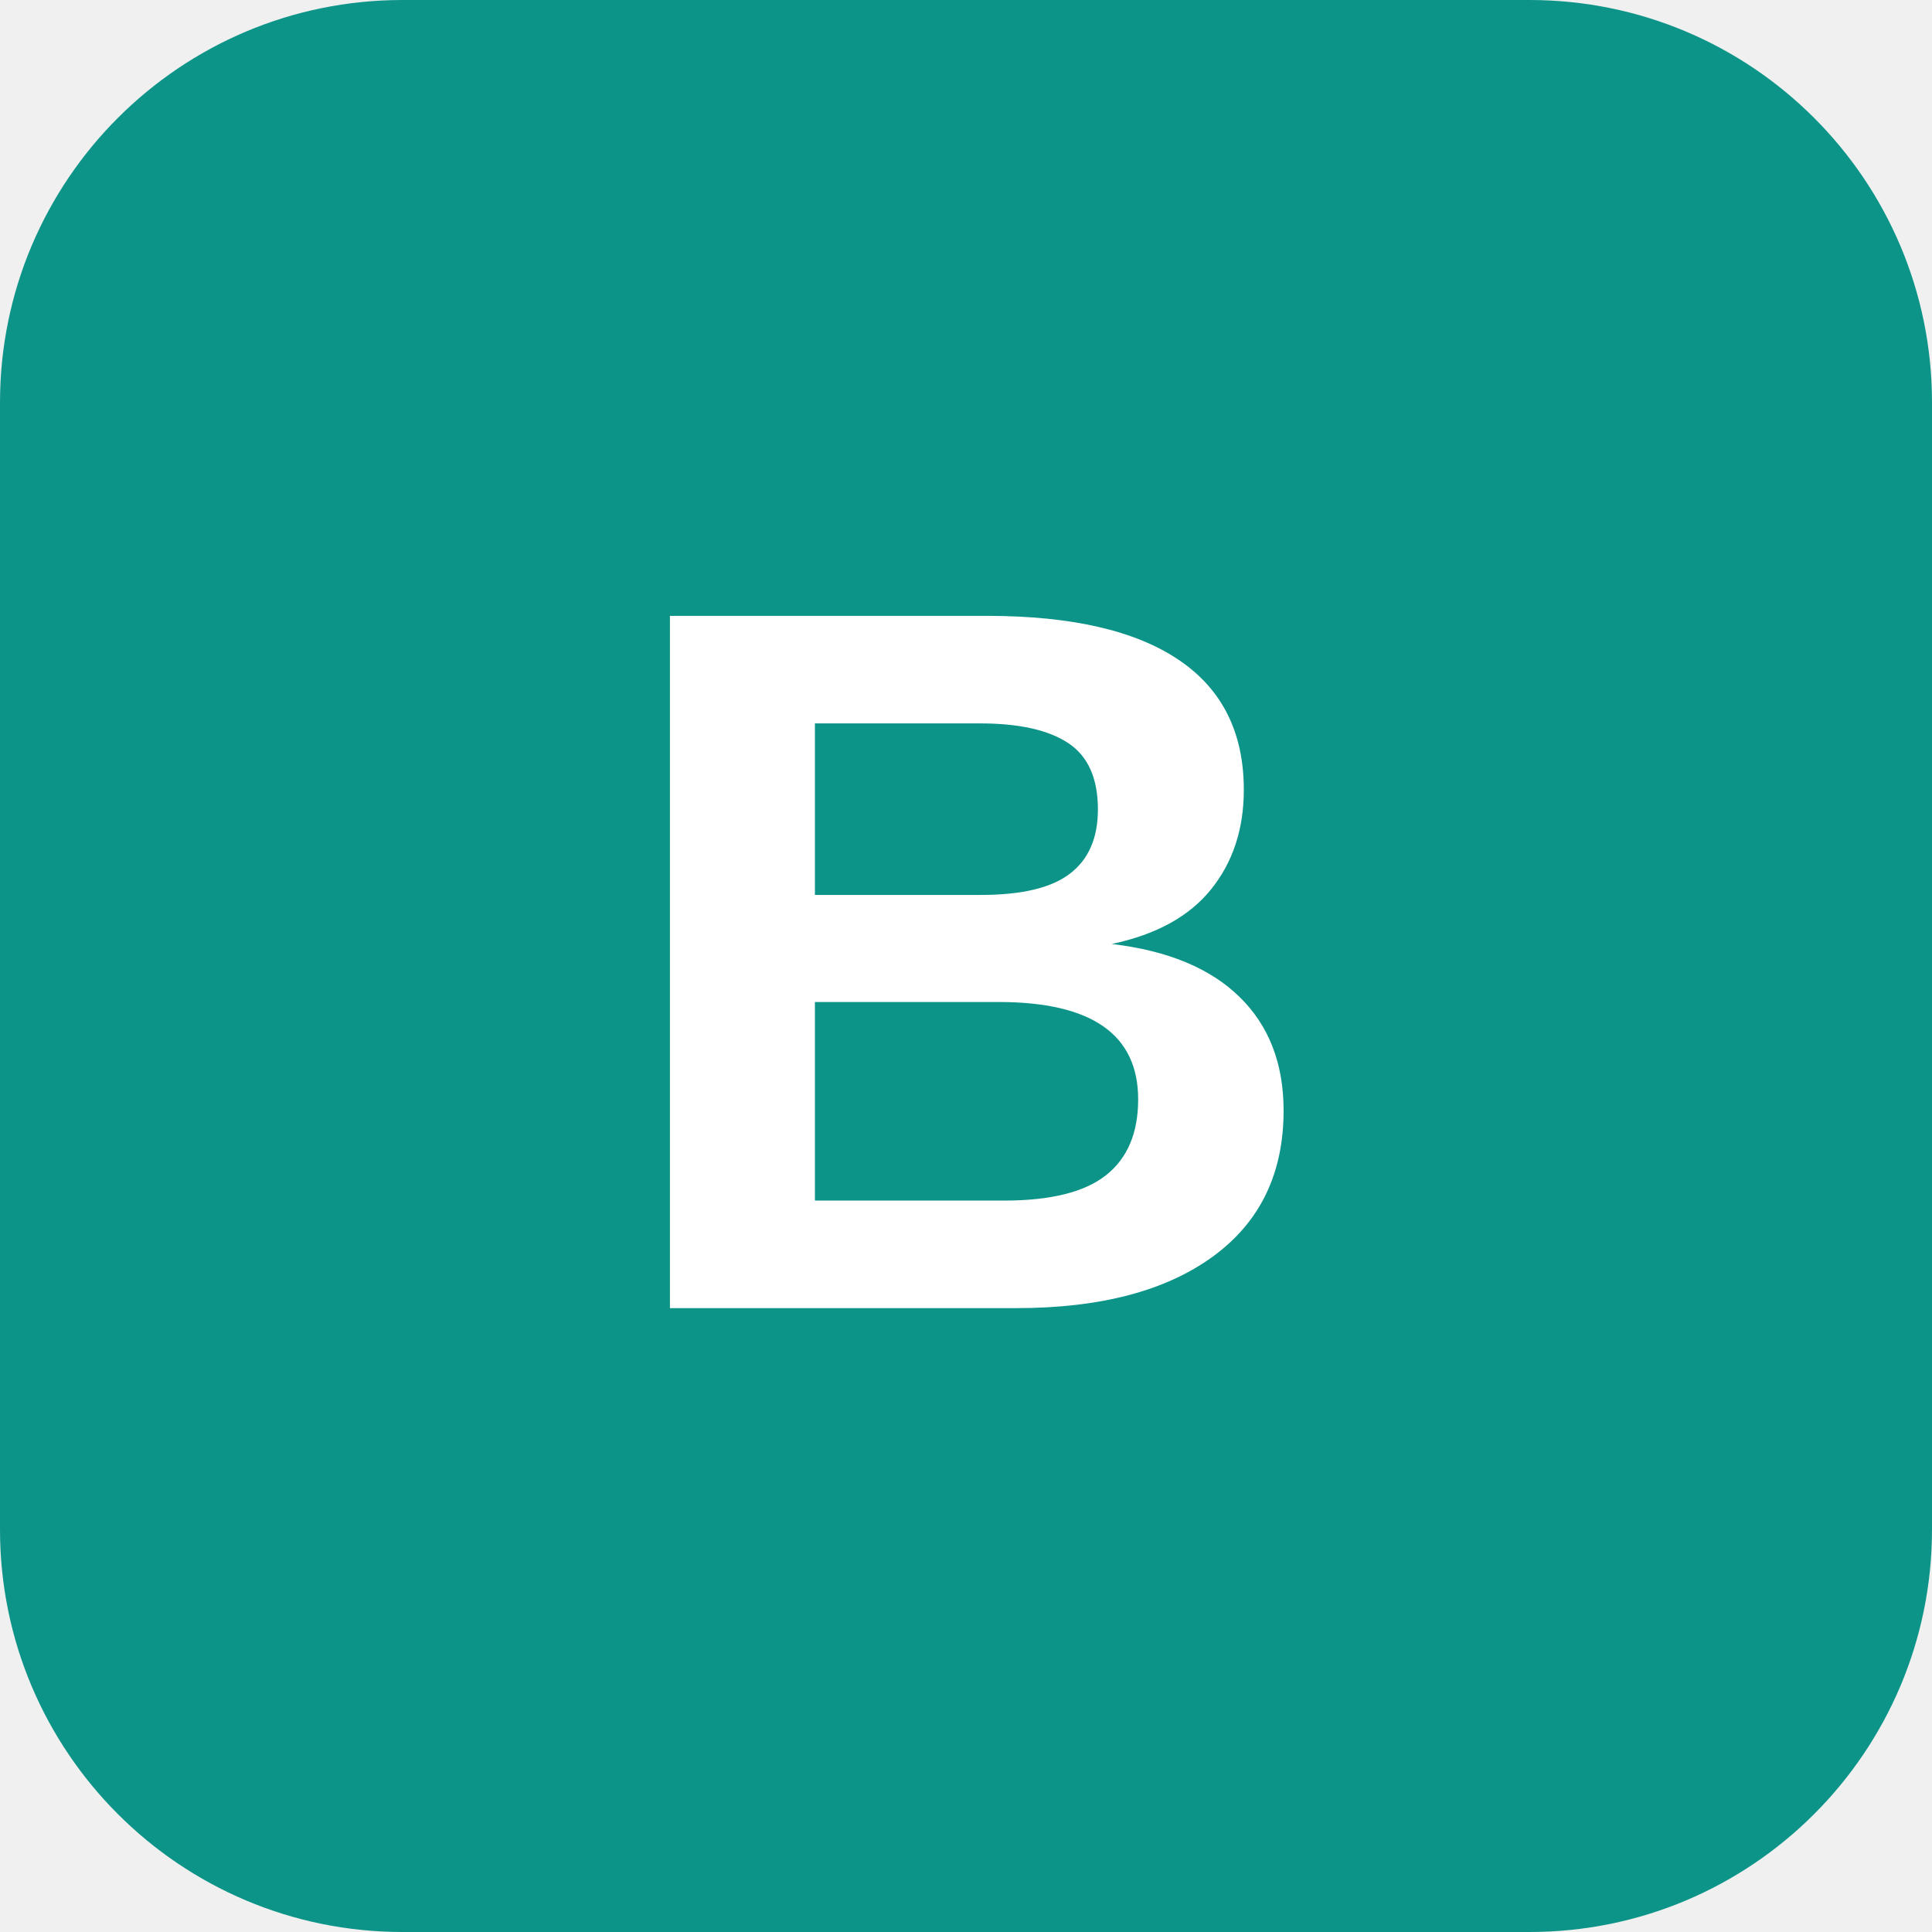
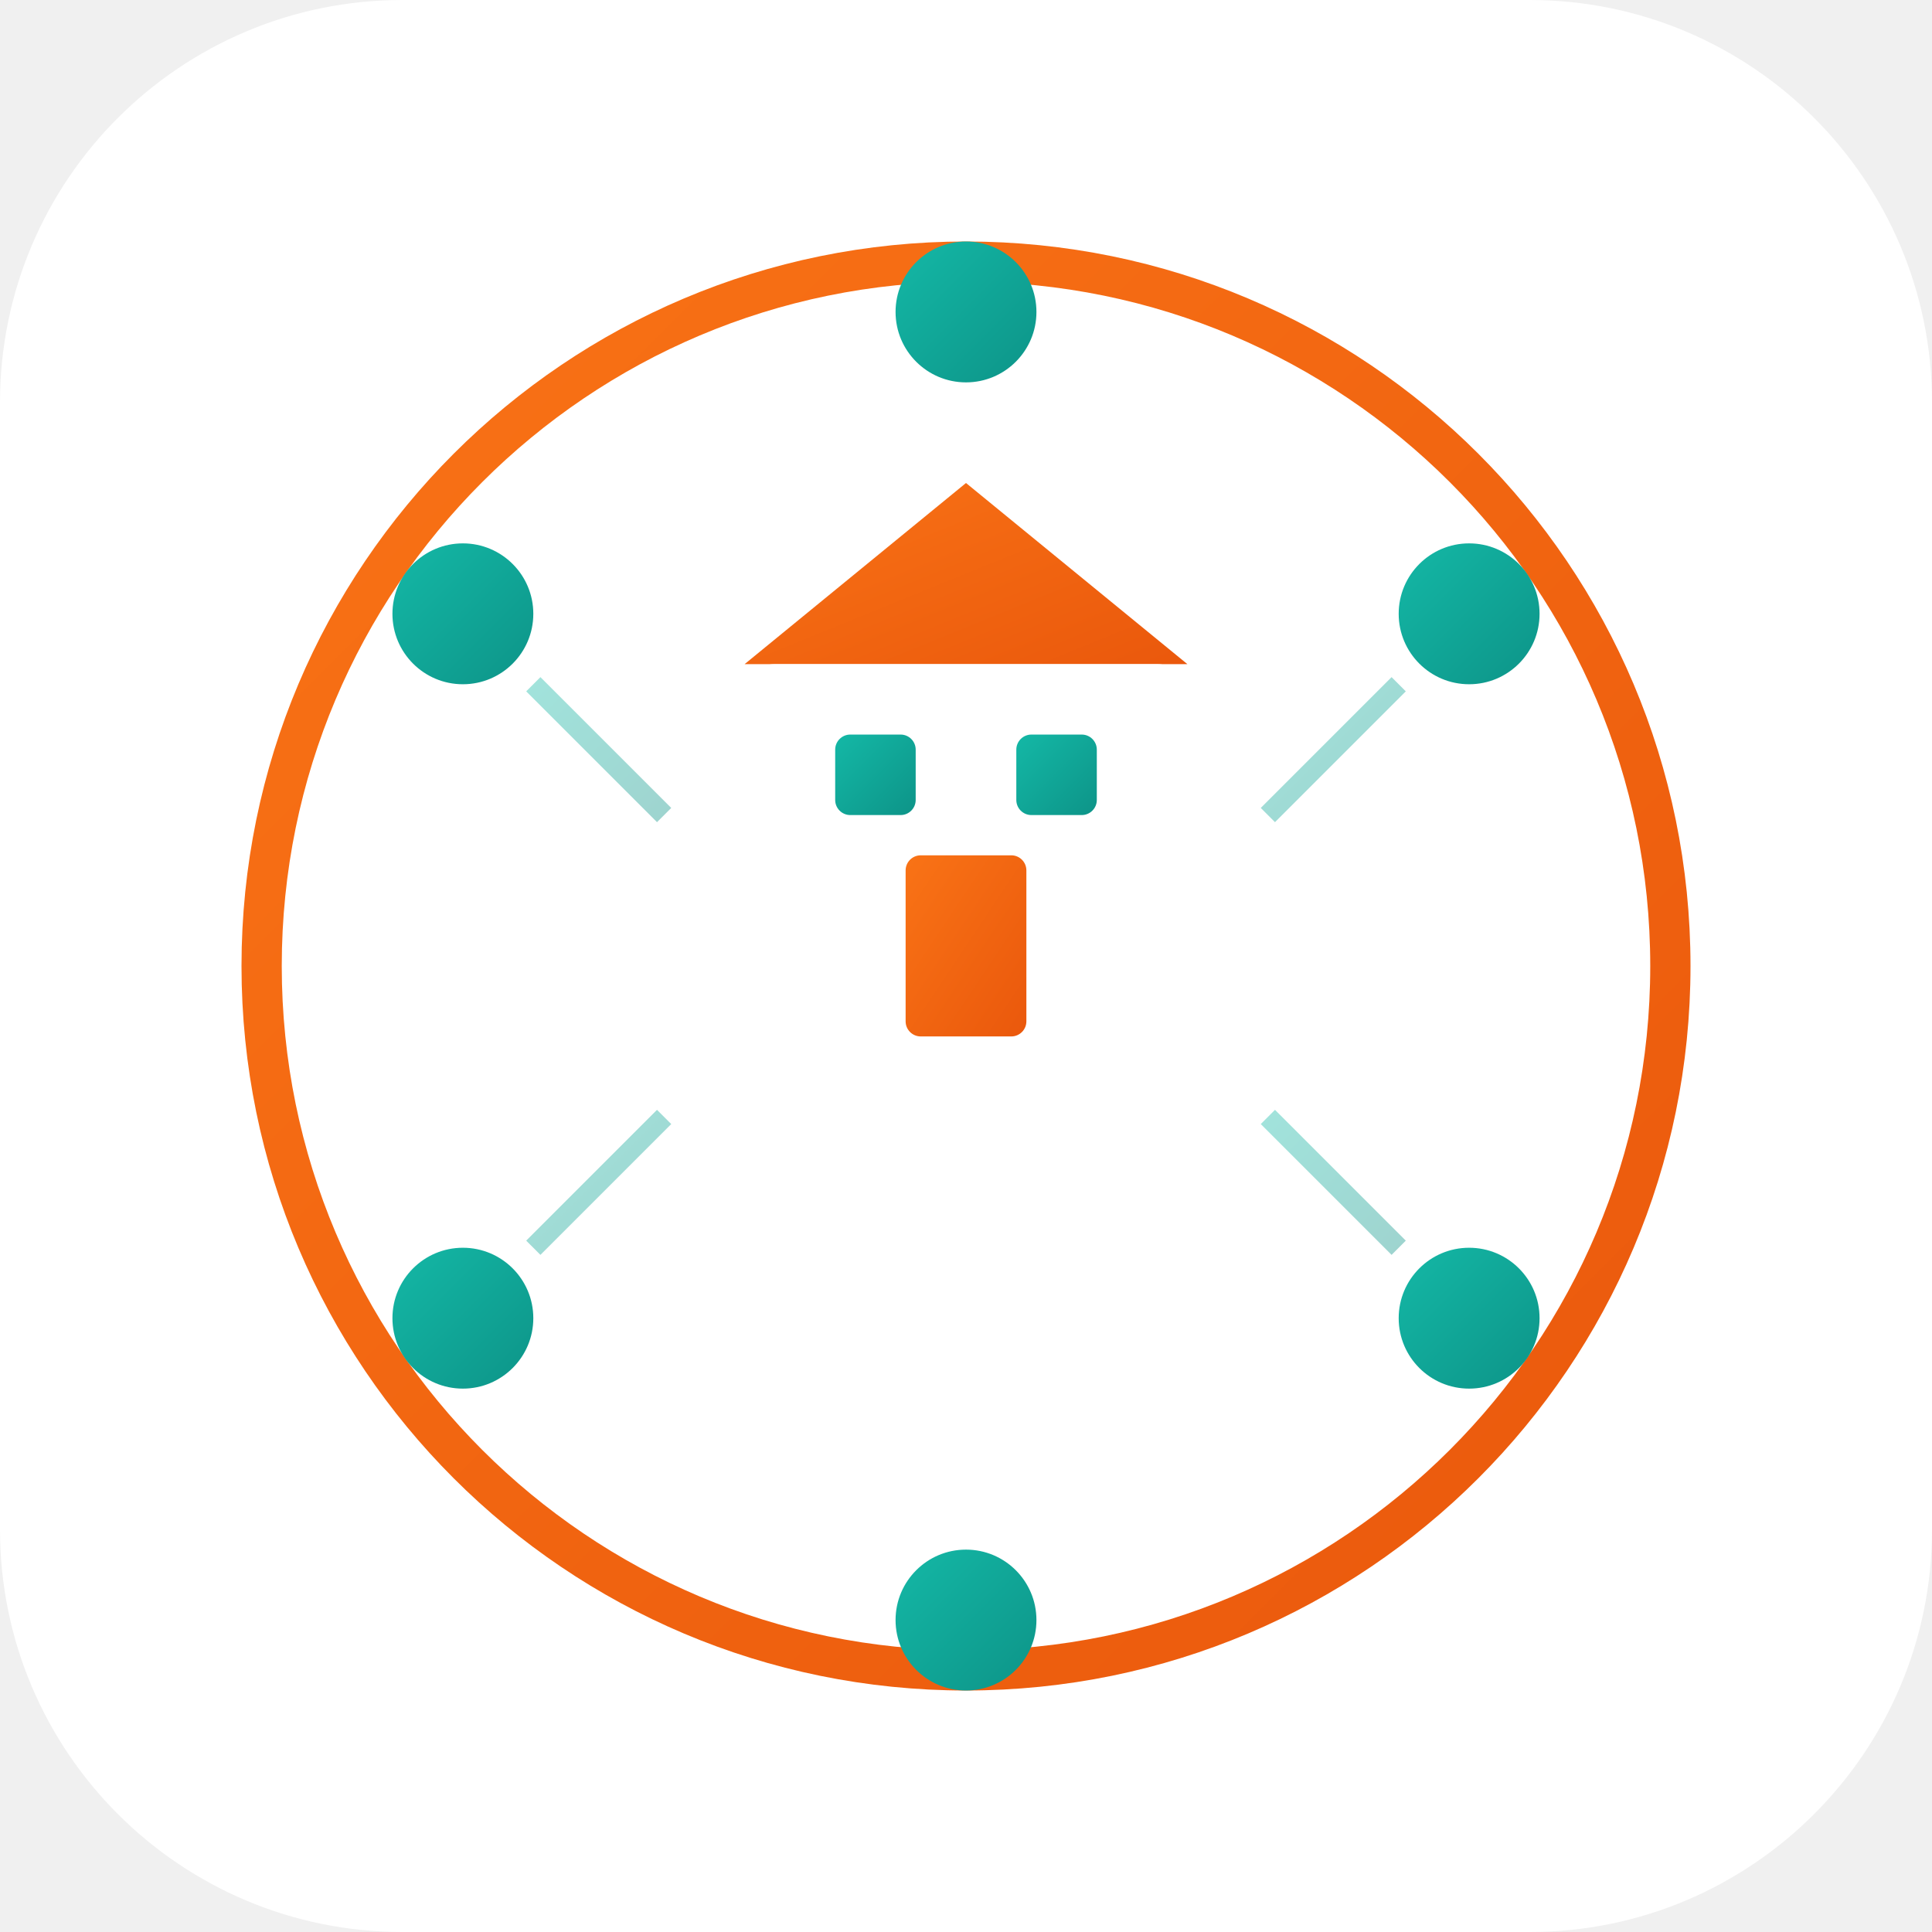
<svg xmlns="http://www.w3.org/2000/svg" width="192" height="192" viewBox="0 0 192 192">
-   <rect width="192" height="192" rx="40" fill="#0d9488" />
-   <text x="96" y="130" font-size="100" font-weight="900" text-anchor="middle" fill="white" font-family="Arial, sans-serif">B</text>
+   <defs>
+     <linearGradient id="grad5a" x1="0%" y1="0%" x2="100%" y2="100%">
+       <stop offset="0%" stop-color="#f97316" />
+       <stop offset="100%" stop-color="#ea580c" />
+     </linearGradient>
+     <linearGradient id="grad5b" x1="0%" y1="0%" x2="100%" y2="100%">
+       <stop offset="0%" stop-color="#14b8a6" />
+       <stop offset="100%" stop-color="#0d9488" />
+     </linearGradient>
+   </defs>
+   <rect width="192" height="192" rx="40" fill="#ffffff" />
+   <g transform="translate(96, 96)">
+     <circle cx="0" cy="0" r="70" fill="none" stroke="url(#grad5a)" stroke-width="4" />
+     <g transform="translate(0, -8)">
+       <path d="M-22 -22 L22 -22 L0 -40 Z" fill="url(#grad5a)" />
+       <rect x="-22" y="-22" width="44" height="30" fill="#ffffff" rx="3" />
+       <rect x="-13" y="-15" width="8" height="8" fill="url(#grad5b)" rx="1.5" />
+       <rect x="5" y="-15" width="8" height="8" fill="url(#grad5b)" rx="1.5" />
+       <rect x="-6" y="-3" width="12" height="18" fill="url(#grad5a)" rx="1.5" />
+     </g>
+     <circle cx="0" cy="-65" r="7" fill="url(#grad5b)" />
+     <circle cx="50" cy="-35" r="7" fill="url(#grad5b)" />
+     <circle cx="50" cy="35" r="7" fill="url(#grad5b)" />
+     <circle cx="0" cy="65" r="7" fill="url(#grad5b)" />
+     <circle cx="-50" cy="35" r="7" fill="url(#grad5b)" />
+     <circle cx="-50" cy="-35" r="7" fill="url(#grad5b)" />
+     <g stroke="url(#grad5b)" stroke-width="2" fill="none" opacity="0.4">
+       <line x1="0" y1="-58" x2="0" y2="-30" />
+       <line x1="43" y1="-28" x2="30" y2="-15" />
+       <line x1="43" y1="28" x2="30" y2="15" />
+       <line x1="0" y1="58" x2="0" y2="30" />
+       <line x1="-43" y1="28" x2="-30" y2="15" />
+       <line x1="-43" y1="-28" x2="-30" y2="-15" />
+     </g>
+   </g>
</svg>
